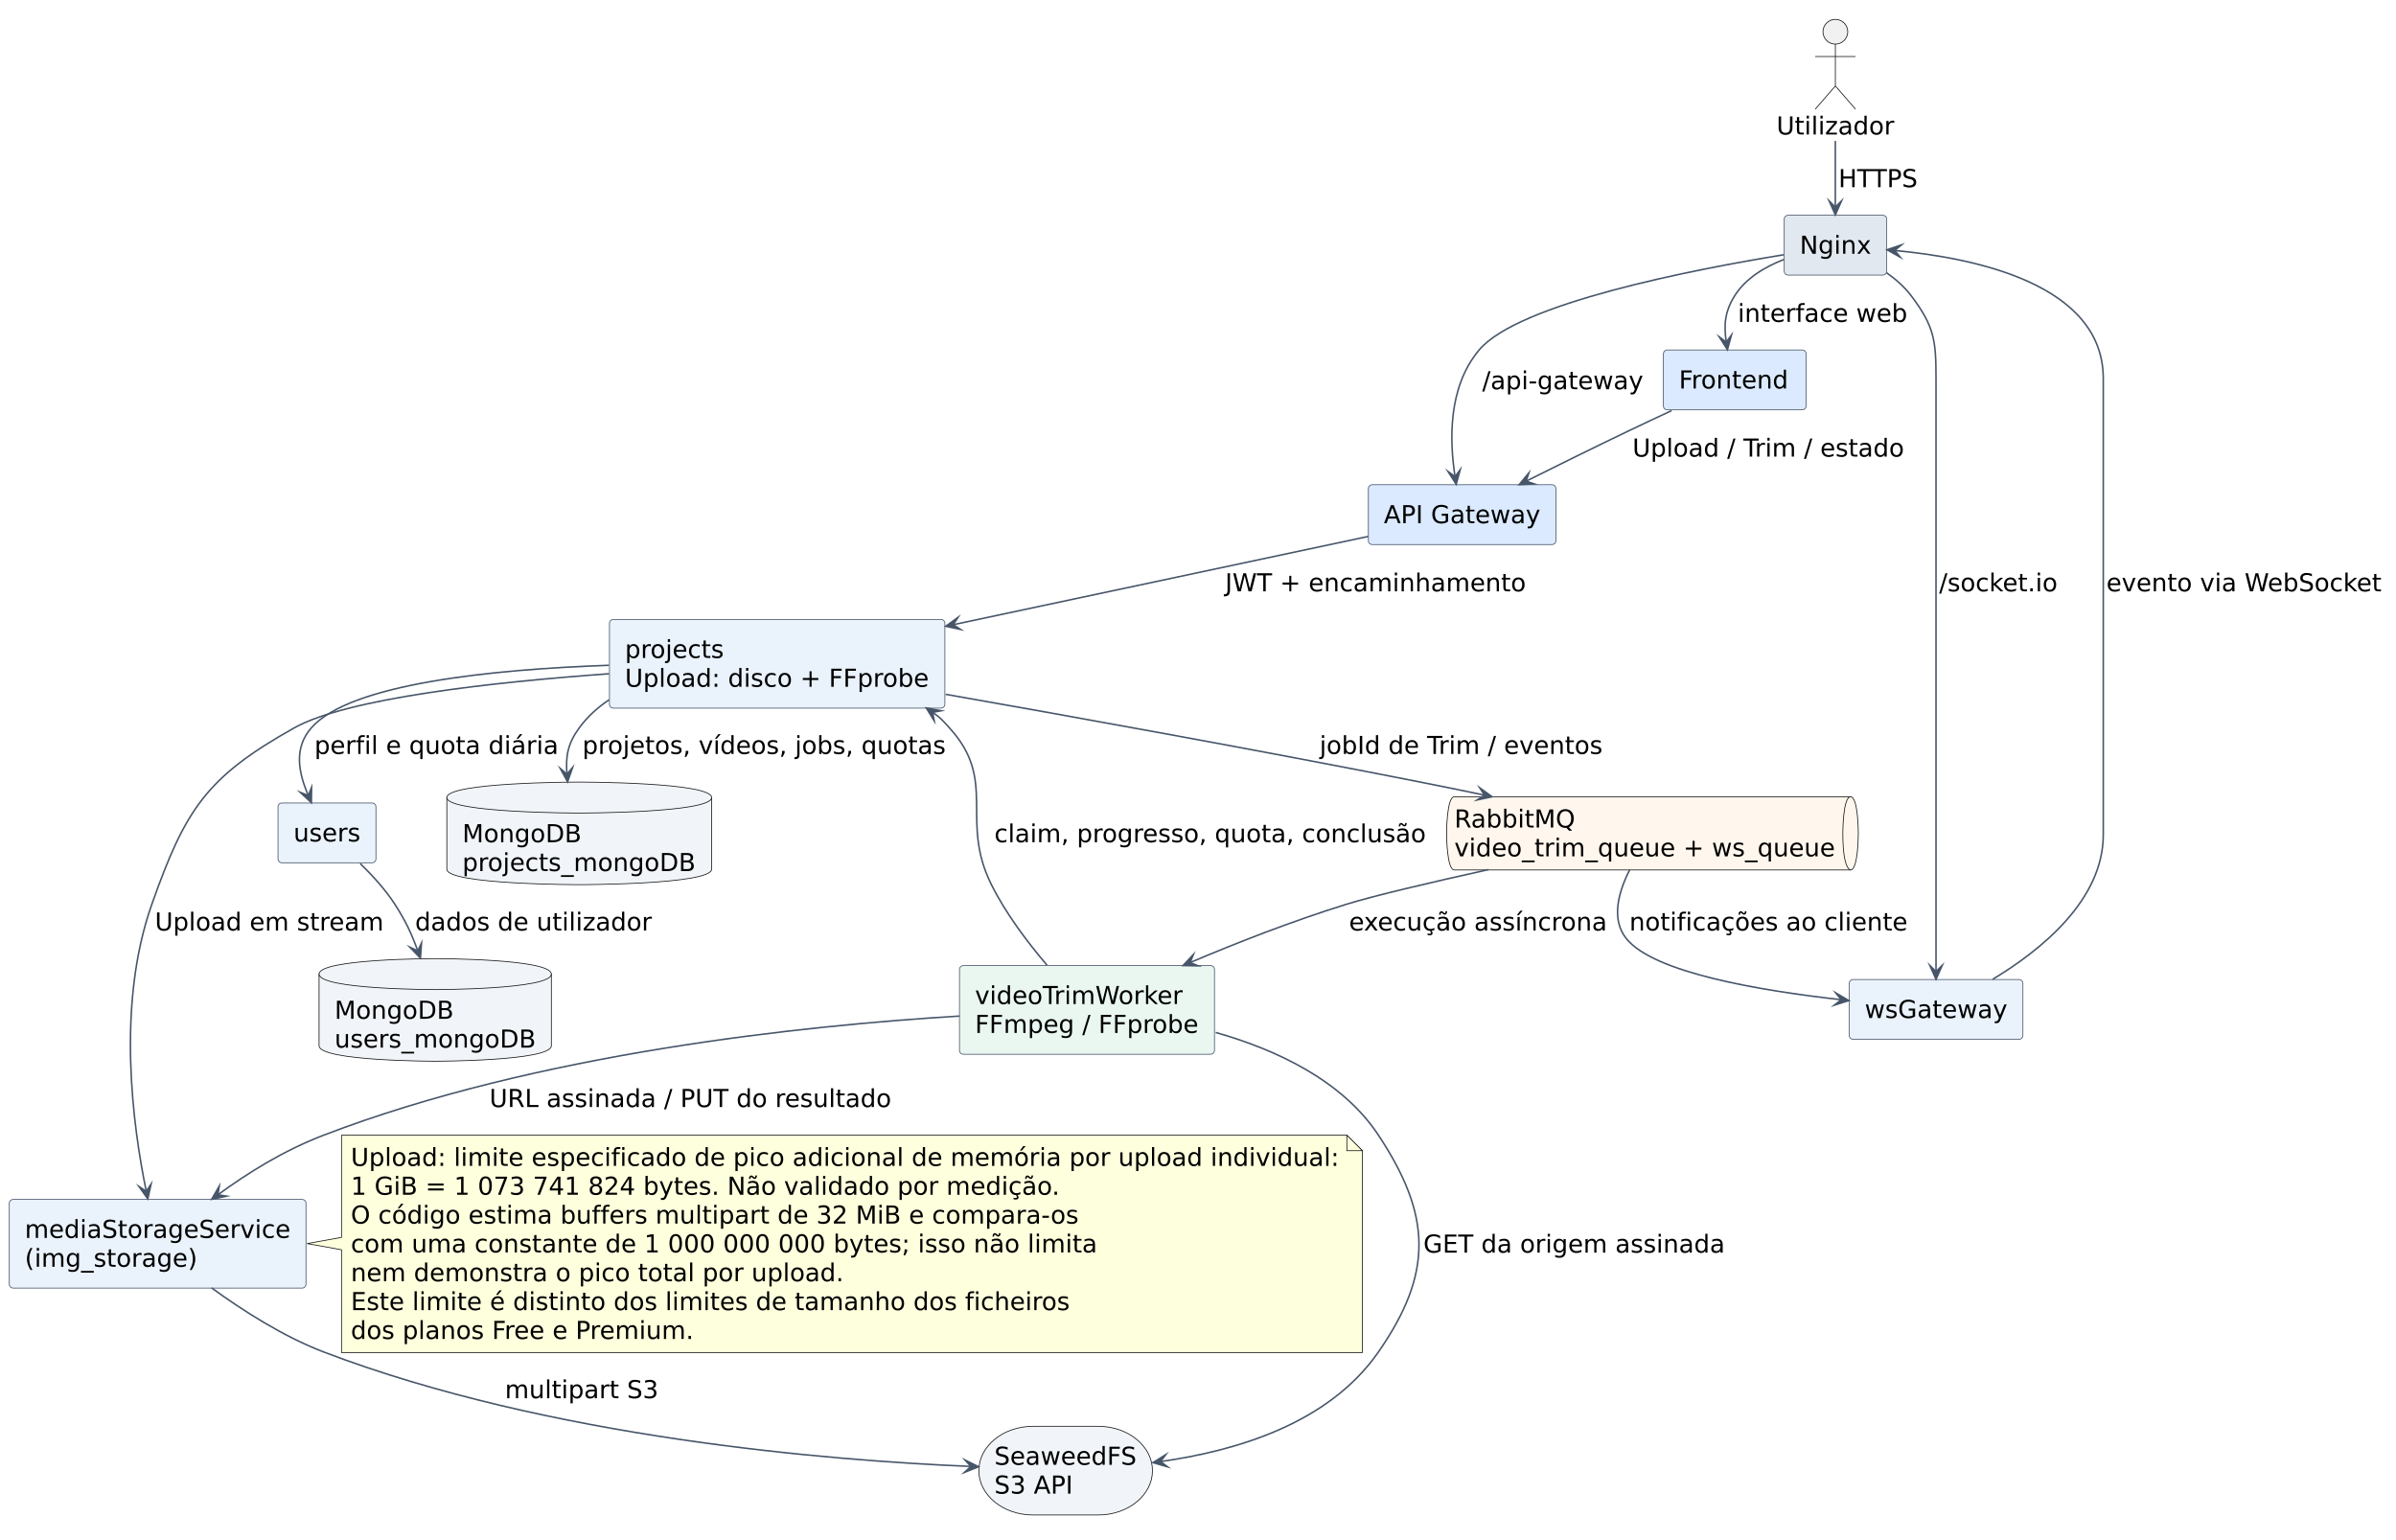
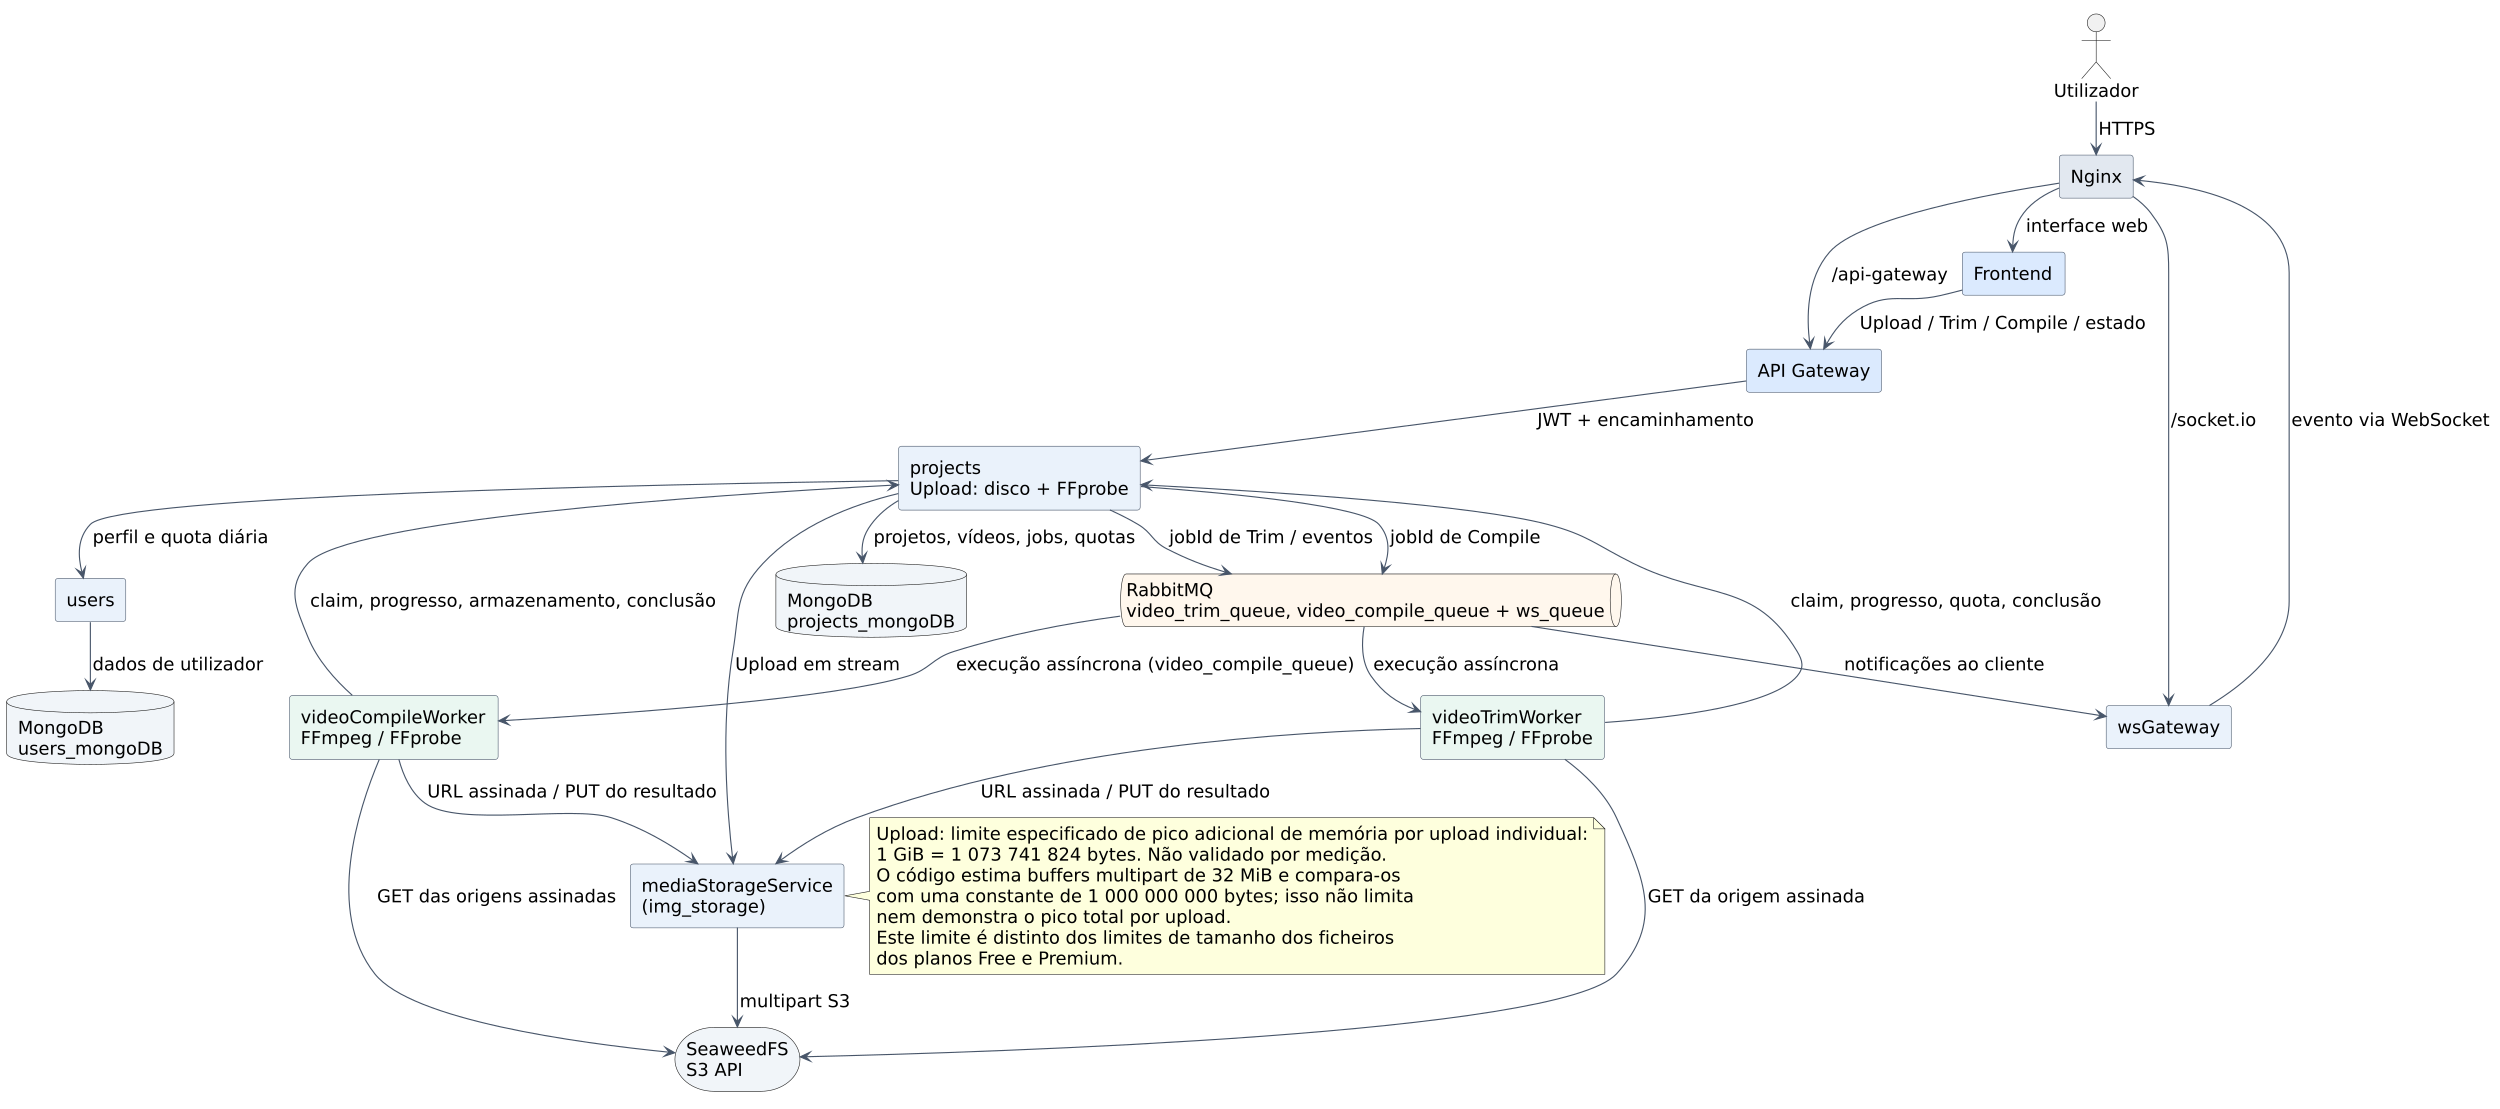
- <svg xmlns="http://www.w3.org/2000/svg" version="1.1" data-diagram-type="DESCRIPTION" style="width:1547px;height:994px;background:#FFFFFF;" width="1547px" height="994px" viewBox="0 0 1547 994" zoomAndPan="magnify" preserveAspectRatio="none" contentStyleType="text/css">
+ <svg xmlns="http://www.w3.org/2000/svg" version="1.1" data-diagram-type="DESCRIPTION" style="width:2241px;height:994px;background:#FFFFFF;" width="2241px" height="994px" viewBox="0 0 2241 994" zoomAndPan="magnify" preserveAspectRatio="none" contentStyleType="text/css">
  <defs />
  <g font-family="sans-serif" lengthAdjust="spacing">
    <g class="entity" data-qualified-name="User" id="ent0001" data-source-line="14">
-       <ellipse cx="1185.023" cy="20.5" rx="8" ry="8" fill="#F1F1F1" style="stroke:#181818;stroke-width:0.5;" />
-       <path d="M1185.023,28.5 L1185.023,55.5 M1172.023,36.5 L1198.023,36.5 M1185.023,55.5 L1172.023,70.5 M1185.023,55.5 L1198.023,70.5" style="stroke:#181818;stroke-width:0.5;" fill="none" />
-       <text x="1147" y="86.852" fill="#000" font-size="16" textLength="76.047" font-family="DejaVu Sans">Utilizador</text>
+       <ellipse cx="1879.023" cy="20.5" rx="8" ry="8" fill="#F1F1F1" style="stroke:#181818;stroke-width:0.5;" />
+       <path d="M1879.023,28.5 L1879.023,55.5 M1866.023,36.5 L1892.023,36.5 M1879.023,55.5 L1866.023,70.5 M1879.023,55.5 L1892.023,70.5" style="stroke:#181818;stroke-width:0.5;" fill="none" />
+       <text x="1841" y="86.852" fill="#000" font-size="16" textLength="76.047" font-family="DejaVu Sans">Utilizador</text>
    </g>
    <g class="entity" data-qualified-name="Nginx" id="ent0002" data-source-line="16">
-       <rect x="1152" y="139" width="66.18" height="38.625" fill="#E2E8F0" style="stroke:#475569;stroke-width:0.5;" rx="2.5" ry="2.5" />
-       <text x="1162" y="163.852" fill="#000" font-size="16" textLength="46.18" font-family="DejaVu Sans">Nginx</text>
+       <rect x="1846" y="139" width="66.18" height="38.625" fill="#E2E8F0" style="stroke:#475569;stroke-width:0.5;" rx="2.5" ry="2.5" />
+       <text x="1856" y="163.852" fill="#000" font-size="16" textLength="46.18" font-family="DejaVu Sans">Nginx</text>
    </g>
    <g class="entity" data-qualified-name="FE" id="ent0003" data-source-line="17">
-       <rect x="1074" y="226" width="92.125" height="38.625" fill="#DBEAFE" style="stroke:#475569;stroke-width:0.5;" rx="2.5" ry="2.5" />
-       <text x="1084" y="250.852" fill="#000" font-size="16" textLength="72.125" font-family="DejaVu Sans">Frontend</text>
+       <rect x="1759" y="226" width="92.125" height="38.625" fill="#DBEAFE" style="stroke:#475569;stroke-width:0.5;" rx="2.5" ry="2.5" />
+       <text x="1769" y="250.852" fill="#000" font-size="16" textLength="72.125" font-family="DejaVu Sans">Frontend</text>
    </g>
    <g class="entity" data-qualified-name="GW" id="ent0004" data-source-line="18">
-       <rect x="883.5" y="313" width="121.078" height="38.625" fill="#DBEAFE" style="stroke:#475569;stroke-width:0.5;" rx="2.5" ry="2.5" />
-       <text x="893.5" y="337.852" fill="#000" font-size="16" textLength="101.078" font-family="DejaVu Sans">API Gateway</text>
+       <rect x="1565.5" y="313" width="121.078" height="38.625" fill="#DBEAFE" style="stroke:#475569;stroke-width:0.5;" rx="2.5" ry="2.5" />
+       <text x="1575.5" y="337.852" fill="#000" font-size="16" textLength="101.078" font-family="DejaVu Sans">API Gateway</text>
    </g>
    <g class="entity" data-qualified-name="Projects" id="ent0005" data-source-line="20">
-       <rect x="393.5" y="400" width="216.57" height="57.25" fill="#EAF2FB" style="stroke:#475569;stroke-width:0.5;" rx="2.5" ry="2.5" />
-       <text x="403.5" y="424.852" fill="#000" font-size="16" textLength="64.219" font-family="DejaVu Sans">projects</text>
-       <text x="403.5" y="443.477" fill="#000" font-size="16" textLength="196.57" font-family="DejaVu Sans">Upload: disco + FFprobe</text>
+       <rect x="805.5" y="400" width="216.57" height="57.25" fill="#EAF2FB" style="stroke:#475569;stroke-width:0.5;" rx="2.5" ry="2.5" />
+       <text x="815.5" y="424.852" fill="#000" font-size="16" textLength="64.219" font-family="DejaVu Sans">projects</text>
+       <text x="815.5" y="443.477" fill="#000" font-size="16" textLength="196.57" font-family="DejaVu Sans">Upload: disco + FFprobe</text>
    </g>
    <g class="entity" data-qualified-name="Users" id="ent0006" data-source-line="21">
-       <rect x="179.5" y="518.5" width="63.234" height="38.625" fill="#EAF2FB" style="stroke:#475569;stroke-width:0.5;" rx="2.5" ry="2.5" />
-       <text x="189.5" y="543.352" fill="#000" font-size="16" textLength="43.234" font-family="DejaVu Sans">users</text>
+       <rect x="49.5" y="518.5" width="63.234" height="38.625" fill="#EAF2FB" style="stroke:#475569;stroke-width:0.5;" rx="2.5" ry="2.5" />
+       <text x="59.5" y="543.352" fill="#000" font-size="16" textLength="43.234" font-family="DejaVu Sans">users</text>
    </g>
    <g class="entity" data-qualified-name="Media" id="ent0007" data-source-line="22">
-       <rect x="6" y="774.5" width="191.57" height="57.25" fill="#EAF2FB" style="stroke:#475569;stroke-width:0.5;" rx="2.5" ry="2.5" />
-       <text x="16" y="799.352" fill="#000" font-size="16" textLength="171.57" font-family="DejaVu Sans">mediaStorageService</text>
-       <text x="16" y="817.977" fill="#000" font-size="16" textLength="111.453" font-family="DejaVu Sans">(img_storage)</text>
+       <rect x="565" y="774.5" width="191.57" height="57.25" fill="#EAF2FB" style="stroke:#475569;stroke-width:0.5;" rx="2.5" ry="2.5" />
+       <text x="575" y="799.352" fill="#000" font-size="16" textLength="171.57" font-family="DejaVu Sans">mediaStorageService</text>
+       <text x="575" y="817.977" fill="#000" font-size="16" textLength="111.453" font-family="DejaVu Sans">(img_storage)</text>
    </g>
    <g class="entity" data-qualified-name="Worker" id="ent0008" data-source-line="23">
-       <rect x="619.5" y="623.5" width="164.641" height="57.25" fill="#EAF7F1" style="stroke:#475569;stroke-width:0.5;" rx="2.5" ry="2.5" />
-       <text x="629.5" y="648.352" fill="#000" font-size="16" textLength="137.961" font-family="DejaVu Sans">videoTrimWorker</text>
-       <text x="629.5" y="666.977" fill="#000" font-size="16" textLength="144.641" font-family="DejaVu Sans">FFmpeg / FFprobe</text>
+       <rect x="1273.5" y="623.5" width="164.641" height="57.25" fill="#EAF7F1" style="stroke:#475569;stroke-width:0.5;" rx="2.5" ry="2.5" />
+       <text x="1283.5" y="648.352" fill="#000" font-size="16" textLength="137.961" font-family="DejaVu Sans">videoTrimWorker</text>
+       <text x="1283.5" y="666.977" fill="#000" font-size="16" textLength="144.641" font-family="DejaVu Sans">FFmpeg / FFprobe</text>
    </g>
-     <g class="entity" data-qualified-name="WS" id="ent0009" data-source-line="24">
-       <rect x="1194" y="632.5" width="112.102" height="38.625" fill="#EAF2FB" style="stroke:#475569;stroke-width:0.5;" rx="2.5" ry="2.5" />
-       <text x="1204" y="657.352" fill="#000" font-size="16" textLength="92.102" font-family="DejaVu Sans">wsGateway</text>
+     <g class="entity" data-qualified-name="CompileWorker" id="ent0009" data-source-line="24">
+       <rect x="259.5" y="623.5" width="187.016" height="57.25" fill="#EAF7F1" style="stroke:#475569;stroke-width:0.5;" rx="2.5" ry="2.5" />
+       <text x="269.5" y="648.352" fill="#000" font-size="16" textLength="167.016" font-family="DejaVu Sans">videoCompileWorker</text>
+       <text x="269.5" y="666.977" fill="#000" font-size="16" textLength="144.641" font-family="DejaVu Sans">FFmpeg / FFprobe</text>
    </g>
-     <g class="entity" data-qualified-name="Rabbit" id="ent0010" data-source-line="26">
-       <path d="M939,514.5 L1194.836,514.5 C1199.836,514.5 1199.836,538.125 1199.836,538.125 C1199.836,538.125 1199.836,561.75 1194.836,561.75 L939,561.75 C934,561.75 934,538.125 934,538.125 C934,538.125 934,514.5 939,514.5" style="stroke:#181818;stroke-width:0.5;" fill="#FFF7ED" />
-       <path d="M1194.836,514.5 C1189.836,514.5 1189.836,538.125 1189.836,538.125 C1189.836,561.75 1194.836,561.75 1194.836,561.75" style="stroke:#181818;stroke-width:0.5;" fill="none" />
-       <text x="939" y="534.352" fill="#000" font-size="16" textLength="78.352" font-family="DejaVu Sans">RabbitMQ</text>
-       <text x="939" y="552.977" fill="#000" font-size="16" textLength="245.836" font-family="DejaVu Sans">video_trim_queue + ws_queue</text>
+     <g class="entity" data-qualified-name="WS" id="ent0010" data-source-line="25">
+       <rect x="1888" y="632.5" width="112.102" height="38.625" fill="#EAF2FB" style="stroke:#475569;stroke-width:0.5;" rx="2.5" ry="2.5" />
+       <text x="1898" y="657.352" fill="#000" font-size="16" textLength="92.102" font-family="DejaVu Sans">wsGateway</text>
    </g>
-     <g class="entity" data-qualified-name="ProjectDB" id="ent0011" data-source-line="27">
-       <path d="M288.5,515 C288.5,505 373.988,505 373.988,505 C373.988,505 459.477,505 459.477,515 L459.477,561.25 C459.477,571.25 373.988,571.25 373.988,571.25 C373.988,571.25 288.5,571.25 288.5,561.25 L288.5,515" style="stroke:#181818;stroke-width:0.5;" fill="#F1F5F9" />
-       <path d="M288.5,515 C288.5,525 373.988,525 373.988,525 C373.988,525 459.477,525 459.477,515" style="stroke:#181818;stroke-width:0.5;" fill="none" />
-       <text x="298.5" y="543.852" fill="#000" font-size="16" textLength="76.977" font-family="DejaVu Sans">MongoDB</text>
-       <text x="298.5" y="562.477" fill="#000" font-size="16" textLength="150.977" font-family="DejaVu Sans">projects_mongoDB</text>
+     <g class="entity" data-qualified-name="Rabbit" id="ent0011" data-source-line="27">
+       <path d="M1009.5,514.5 L1448.398,514.5 C1453.398,514.5 1453.398,538.125 1453.398,538.125 C1453.398,538.125 1453.398,561.75 1448.398,561.75 L1009.5,561.75 C1004.5,561.75 1004.5,538.125 1004.5,538.125 C1004.5,538.125 1004.5,514.5 1009.5,514.5" style="stroke:#181818;stroke-width:0.5;" fill="#FFF7ED" />
+       <path d="M1448.398,514.5 C1443.398,514.5 1443.398,538.125 1443.398,538.125 C1443.398,561.75 1448.398,561.75 1448.398,561.75" style="stroke:#181818;stroke-width:0.5;" fill="none" />
+       <text x="1009.5" y="534.352" fill="#000" font-size="16" textLength="78.352" font-family="DejaVu Sans">RabbitMQ</text>
+       <text x="1009.5" y="552.977" fill="#000" font-size="16" textLength="428.898" font-family="DejaVu Sans">video_trim_queue, video_compile_queue + ws_queue</text>
    </g>
-     <g class="entity" data-qualified-name="UserDB" id="ent0012" data-source-line="28">
-       <path d="M206,629 C206,619 280.996,619 280.996,619 C280.996,619 355.992,619 355.992,629 L355.992,675.25 C355.992,685.25 280.996,685.25 280.996,685.25 C280.996,685.25 206,685.25 206,675.25 L206,629" style="stroke:#181818;stroke-width:0.5;" fill="#F1F5F9" />
-       <path d="M206,629 C206,639 280.996,639 280.996,639 C280.996,639 355.992,639 355.992,629" style="stroke:#181818;stroke-width:0.5;" fill="none" />
-       <text x="216" y="657.852" fill="#000" font-size="16" textLength="76.977" font-family="DejaVu Sans">MongoDB</text>
-       <text x="216" y="676.477" fill="#000" font-size="16" textLength="129.992" font-family="DejaVu Sans">users_mongoDB</text>
+     <g class="entity" data-qualified-name="ProjectDB" id="ent0012" data-source-line="28">
+       <path d="M695.5,515 C695.5,505 780.988,505 780.988,505 C780.988,505 866.477,505 866.477,515 L866.477,561.25 C866.477,571.25 780.988,571.25 780.988,571.25 C780.988,571.25 695.5,571.25 695.5,561.25 L695.5,515" style="stroke:#181818;stroke-width:0.5;" fill="#F1F5F9" />
+       <path d="M695.5,515 C695.5,525 780.988,525 780.988,525 C780.988,525 866.477,525 866.477,515" style="stroke:#181818;stroke-width:0.5;" fill="none" />
+       <text x="705.5" y="543.852" fill="#000" font-size="16" textLength="76.977" font-family="DejaVu Sans">MongoDB</text>
+       <text x="705.5" y="562.477" fill="#000" font-size="16" textLength="150.977" font-family="DejaVu Sans">projects_mongoDB</text>
    </g>
-     <g class="entity" data-qualified-name="Seaweed" id="ent0013" data-source-line="29">
-       <rect x="632" y="921" width="112.094" height="57.25" fill="#F1F5F9" style="stroke:#181818;stroke-width:0.5;" rx="35" ry="35" />
-       <text x="642" y="945.852" fill="#000" font-size="16" textLength="92.094" font-family="DejaVu Sans">SeaweedFS</text>
-       <text x="642" y="964.477" fill="#000" font-size="16" textLength="50.734" font-family="DejaVu Sans">S3 API</text>
+     <g class="entity" data-qualified-name="UserDB" id="ent0013" data-source-line="29">
+       <path d="M6,629 C6,619 80.996,619 80.996,619 C80.996,619 155.992,619 155.992,629 L155.992,675.25 C155.992,685.25 80.996,685.25 80.996,685.25 C80.996,685.25 6,685.25 6,675.25 L6,629" style="stroke:#181818;stroke-width:0.5;" fill="#F1F5F9" />
+       <path d="M6,629 C6,639 80.996,639 80.996,639 C80.996,639 155.992,639 155.992,629" style="stroke:#181818;stroke-width:0.5;" fill="none" />
+       <text x="16" y="657.852" fill="#000" font-size="16" textLength="76.977" font-family="DejaVu Sans">MongoDB</text>
+       <text x="16" y="676.477" fill="#000" font-size="16" textLength="129.992" font-family="DejaVu Sans">users_mongoDB</text>
    </g>
-     <g class="entity" data-qualified-name="GMN32" id="ent0033" data-source-line="51">
-       <path d="M220.5,733 L220.5,799 L198.25,803 L220.5,807 L220.5,873.375 A0,0 0 0 0 220.5,873.375 L879.602,873.375 A0,0 0 0 0 879.602,873.375 L879.602,743 L869.602,733 L220.5,733 A0,0 0 0 0 220.5,733" style="stroke:#181818;stroke-width:0.5;" fill="#FEFFDD" />
-       <path d="M869.602,733 L869.602,743 L879.602,743 L869.602,733" style="stroke:#181818;stroke-width:0.5;" fill="#FEFFDD" />
-       <text x="226.5" y="752.852" fill="#000" font-size="16" textLength="638.102" font-family="DejaVu Sans">Upload: limite especificado de pico adicional de memória por upload individual:</text>
-       <text x="226.5" y="771.477" fill="#000" font-size="16" textLength="457.977" font-family="DejaVu Sans">1 GiB = 1 073 741 824 bytes. Não validado por medição.</text>
-       <text x="226.5" y="790.102" fill="#000" font-size="16" textLength="469.656" font-family="DejaVu Sans">O código estima buffers multipart de 32 MiB e compara-os</text>
-       <text x="226.5" y="808.727" fill="#000" font-size="16" textLength="481.953" font-family="DejaVu Sans">com uma constante de 1 000 000 000 bytes; isso não limita</text>
-       <text x="226.5" y="827.352" fill="#000" font-size="16" textLength="318.258" font-family="DejaVu Sans">nem demonstra o pico total por upload.</text>
-       <text x="226.5" y="845.977" fill="#000" font-size="16" textLength="464.563" font-family="DejaVu Sans">Este limite é distinto dos limites de tamanho dos ficheiros</text>
-       <text x="226.5" y="864.602" fill="#000" font-size="16" textLength="223.523" font-family="DejaVu Sans">dos planos Free e Premium.</text>
+     <g class="entity" data-qualified-name="Seaweed" id="ent0014" data-source-line="30">
+       <rect x="605" y="921" width="112.094" height="57.25" fill="#F1F5F9" style="stroke:#181818;stroke-width:0.5;" rx="35" ry="35" />
+       <text x="615" y="945.852" fill="#000" font-size="16" textLength="92.094" font-family="DejaVu Sans">SeaweedFS</text>
+       <text x="615" y="964.477" fill="#000" font-size="16" textLength="50.734" font-family="DejaVu Sans">S3 API</text>
    </g>
-     <g class="link" data-entity-1="ent0001" data-entity-2="ent0002" id="lnk14" data-link-type="dependency">
-       <polygon points="1185,138.722,1189,129.722,1185,133.722,1181,129.722,1185,138.722" fill="#475569" style="stroke:#475569;stroke-width:1;stroke-linejoin:miter;stroke-miterlimit:10;" />
-       <path d="M1185,91.002 C1185,107.273 1185,120.479 1185,133.722" style="stroke:#475569;stroke-width:1;" fill="none" />
-       <text x="1187" y="120.852" fill="#000" font-size="16" textLength="51.383" font-family="DejaVu Sans">HTTPS</text>
+     <g class="entity" data-qualified-name="GMN38" id="ent0039" data-source-line="59">
+       <path d="M779.5,733 L779.5,799 L757.25,803 L779.5,807 L779.5,873.375 A0,0 0 0 0 779.5,873.375 L1438.602,873.375 A0,0 0 0 0 1438.602,873.375 L1438.602,743 L1428.602,733 L779.5,733 A0,0 0 0 0 779.5,733" style="stroke:#181818;stroke-width:0.5;" fill="#FEFFDD" />
+       <path d="M1428.602,733 L1428.602,743 L1438.602,743 L1428.602,733" style="stroke:#181818;stroke-width:0.5;" fill="#FEFFDD" />
+       <text x="785.5" y="752.852" fill="#000" font-size="16" textLength="638.102" font-family="DejaVu Sans">Upload: limite especificado de pico adicional de memória por upload individual:</text>
+       <text x="785.5" y="771.477" fill="#000" font-size="16" textLength="457.977" font-family="DejaVu Sans">1 GiB = 1 073 741 824 bytes. Não validado por medição.</text>
+       <text x="785.5" y="790.102" fill="#000" font-size="16" textLength="469.656" font-family="DejaVu Sans">O código estima buffers multipart de 32 MiB e compara-os</text>
+       <text x="785.5" y="808.727" fill="#000" font-size="16" textLength="481.953" font-family="DejaVu Sans">com uma constante de 1 000 000 000 bytes; isso não limita</text>
+       <text x="785.5" y="827.352" fill="#000" font-size="16" textLength="318.258" font-family="DejaVu Sans">nem demonstra o pico total por upload.</text>
+       <text x="785.5" y="845.977" fill="#000" font-size="16" textLength="464.563" font-family="DejaVu Sans">Este limite é distinto dos limites de tamanho dos ficheiros</text>
+       <text x="785.5" y="864.602" fill="#000" font-size="16" textLength="223.523" font-family="DejaVu Sans">dos planos Free e Premium.</text>
    </g>
-     <g class="link" data-entity-1="ent0002" data-entity-2="ent0003" id="lnk15" data-link-type="dependency">
-       <polygon points="1115.34,225.813,1117.953,216.317,1114.594,220.869,1110.042,217.511,1115.34,225.813" fill="#475569" style="stroke:#475569;stroke-width:1;stroke-linejoin:miter;stroke-miterlimit:10;" />
-       <path d="M1151.814,167.536 C1139.649,172.262 1127.125,179.63 1120,191 C1113.589,201.232 1112.943,209.924 1114.594,220.869" style="stroke:#475569;stroke-width:1;" fill="none" />
-       <text x="1122" y="207.852" fill="#000" font-size="16" textLength="109.531" font-family="DejaVu Sans">interface web</text>
+     <g class="link" data-entity-1="ent0001" data-entity-2="ent0002" id="lnk15" data-link-type="dependency">
+       <polygon points="1879,138.722,1883,129.722,1879,133.722,1875,129.722,1879,138.722" fill="#475569" style="stroke:#475569;stroke-width:1;stroke-linejoin:miter;stroke-miterlimit:10;" />
+       <path d="M1879,91.002 C1879,107.273 1879,120.479 1879,133.722" style="stroke:#475569;stroke-width:1;" fill="none" />
+       <text x="1881" y="120.852" fill="#000" font-size="16" textLength="51.383" font-family="DejaVu Sans">HTTPS</text>
    </g>
-     <g class="link" data-entity-1="ent0002" data-entity-2="ent0004" id="lnk16" data-link-type="dependency">
-       <polygon points="940.211,312.725,942.816,303.227,939.461,307.782,934.906,304.427,940.211,312.725" fill="#475569" style="stroke:#475569;stroke-width:1;stroke-linejoin:miter;stroke-miterlimit:10;" />
-       <path d="M1151.619,164.515 C1094.156,173.867 980.27,195.792 955,226 C934.677,250.295 935.947,284.624 939.461,307.782" style="stroke:#475569;stroke-width:1;" fill="none" />
-       <text x="957" y="251.352" fill="#000" font-size="16" textLength="104.008" font-family="DejaVu Sans">/api-gateway</text>
+     <g class="link" data-entity-1="ent0002" data-entity-2="ent0003" id="lnk16" data-link-type="dependency">
+       <polygon points="1804.05,225.753,1808.346,216.89,1804.215,220.755,1800.35,216.625,1804.05,225.753" fill="#475569" style="stroke:#475569;stroke-width:1;stroke-linejoin:miter;stroke-miterlimit:10;" />
+       <path d="M1845.738,168.59 C1834.015,173.408 1821.821,180.564 1814,191 C1806.601,200.874 1804.583,209.654 1804.215,220.755" style="stroke:#475569;stroke-width:1;" fill="none" />
+       <text x="1816" y="207.852" fill="#000" font-size="16" textLength="109.531" font-family="DejaVu Sans">interface web</text>
    </g>
-     <g class="link" data-entity-1="ent0002" data-entity-2="ent0009" id="lnk17" data-link-type="dependency">
-       <polygon points="1250,632.372,1254,623.372,1250,627.372,1246,623.372,1250,632.372" fill="#475569" style="stroke:#475569;stroke-width:1;stroke-linejoin:miter;stroke-miterlimit:10;" />
-       <path d="M1218.02,176.086 C1223.992,180.284 1229.683,185.262 1234,191 C1248.921,210.832 1250,219.682 1250,244.5 C1250,244.5 1250,244.5 1250,539 C1250,571.861 1250,605.146 1250,627.372" style="stroke:#475569;stroke-width:1;" fill="none" />
-       <text x="1252" y="381.852" fill="#000" font-size="16" textLength="77.016" font-family="DejaVu Sans">/socket.io</text>
+     <g class="link" data-entity-1="ent0002" data-entity-2="ent0004" id="lnk17" data-link-type="dependency">
+       <polygon points="1622.798,312.624,1625.693,303.211,1622.2,307.66,1617.75,304.167,1622.798,312.624" fill="#475569" style="stroke:#475569;stroke-width:1;stroke-linejoin:miter;stroke-miterlimit:10;" />
+       <path d="M1845.82,164.181 C1786.745,173.22 1666.987,194.96 1640,226 C1619.149,249.983 1619.399,284.399 1622.2,307.66" style="stroke:#475569;stroke-width:1;" fill="none" />
+       <text x="1642" y="251.352" fill="#000" font-size="16" textLength="104.008" font-family="DejaVu Sans">/api-gateway</text>
    </g>
-     <g class="link" data-entity-1="ent0003" data-entity-2="ent0004" id="lnk18" data-link-type="dependency">
-       <polygon points="980.872,312.937,990.711,312.491,985.344,310.702,987.134,305.335,980.872,312.937" fill="#475569" style="stroke:#475569;stroke-width:1;stroke-linejoin:miter;stroke-miterlimit:10;" />
-       <path d="M1079.287,265.149 C1070.28,269.333 1060.8,273.783 1052,278 C1028.224,289.393 1006.162,300.296 985.344,310.702" style="stroke:#475569;stroke-width:1;" fill="none" />
-       <text x="1054" y="294.852" fill="#000" font-size="16" textLength="177.773" font-family="DejaVu Sans">Upload / Trim / estado</text>
+     <g class="link" data-entity-1="ent0002" data-entity-2="ent0010" id="lnk18" data-link-type="dependency">
+       <polygon points="1944,632.372,1948,623.372,1944,627.372,1940,623.372,1944,632.372" fill="#475569" style="stroke:#475569;stroke-width:1;stroke-linejoin:miter;stroke-miterlimit:10;" />
+       <path d="M1912.02,176.086 C1917.992,180.284 1923.683,185.262 1928,191 C1942.921,210.832 1944,219.682 1944,244.5 C1944,244.5 1944,244.5 1944,539 C1944,571.861 1944,605.146 1944,627.372" style="stroke:#475569;stroke-width:1;" fill="none" />
+       <text x="1946" y="381.852" fill="#000" font-size="16" textLength="77.016" font-family="DejaVu Sans">/socket.io</text>
    </g>
-     <g class="link" data-entity-1="ent0004" data-entity-2="ent0005" id="lnk19" data-link-type="dependency">
-       <polygon points="610.593,404.406,620.228,406.446,615.484,403.365,618.564,398.621,610.593,404.406" fill="#475569" style="stroke:#475569;stroke-width:1;stroke-linejoin:miter;stroke-miterlimit:10;" />
-       <path d="M883.469,346.373 C813.367,361.282 701.419,385.09 615.484,403.365" style="stroke:#475569;stroke-width:1;" fill="none" />
-       <text x="791" y="381.852" fill="#000" font-size="16" textLength="194.227" font-family="DejaVu Sans">JWT + encaminhamento</text>
+     <g class="link" data-entity-1="ent0003" data-entity-2="ent0004" id="lnk19" data-link-type="dependency">
+       <polygon points="1634.784,312.966,1642.656,307.047,1637.216,308.597,1635.666,303.157,1634.784,312.966" fill="#475569" style="stroke:#475569;stroke-width:1;stroke-linejoin:miter;stroke-miterlimit:10;" />
+       <path d="M1758.991,260.026 C1752.311,261.806 1745.498,263.522 1739,265 C1706.439,272.404 1693.338,260.336 1665,278 C1651.637,286.33 1643.838,296.697 1637.216,308.597" style="stroke:#475569;stroke-width:1;" fill="none" />
+       <text x="1667" y="294.852" fill="#000" font-size="16" textLength="258.773" font-family="DejaVu Sans">Upload / Trim / Compile / estado</text>
    </g>
-     <g class="link" data-entity-1="ent0005" data-entity-2="ent0006" id="lnk20" data-link-type="dependency">
-       <polygon points="201.045,518.284,201.169,508.436,199.072,513.689,193.818,511.592,201.045,518.284" fill="#475569" style="stroke:#475569;stroke-width:1;stroke-linejoin:miter;stroke-miterlimit:10;" />
-       <path d="M393.132,429.59 C317.466,432.244 225.904,441.521 201,470 C189.542,483.103 192.702,498.854 199.072,513.689" style="stroke:#475569;stroke-width:1;" fill="none" />
-       <text x="203" y="486.852" fill="#000" font-size="16" textLength="157.602" font-family="DejaVu Sans">perfil e quota diária</text>
+     <g class="link" data-entity-1="ent0004" data-entity-2="ent0005" id="lnk20" data-link-type="dependency">
+       <polygon points="1022.646,413.156,1032.092,415.944,1027.603,412.502,1031.045,408.013,1022.646,413.156" fill="#475569" style="stroke:#475569;stroke-width:1;stroke-linejoin:miter;stroke-miterlimit:10;" />
+       <path d="M1565.295,341.514 C1444.903,357.409 1179.406,392.46 1027.603,412.502" style="stroke:#475569;stroke-width:1;" fill="none" />
+       <text x="1378" y="381.852" fill="#000" font-size="16" textLength="194.227" font-family="DejaVu Sans">JWT + encaminhamento</text>
    </g>
-     <g class="link" data-entity-1="ent0006" data-entity-2="ent0012" id="lnk21" data-link-type="dependency">
-       <polygon points="271.452,618.709,272.152,608.886,269.751,614.008,264.629,611.607,271.452,618.709" fill="#475569" style="stroke:#475569;stroke-width:1;stroke-linejoin:miter;stroke-miterlimit:10;" />
-       <path d="M232.608,557.65 C240.432,565.228 248.847,574.446 255,584 C261.823,594.595 265.609,602.557 269.751,614.008" style="stroke:#475569;stroke-width:1;" fill="none" />
-       <text x="268" y="600.852" fill="#000" font-size="16" textLength="152.891" font-family="DejaVu Sans">dados de utilizador</text>
+     <g class="link" data-entity-1="ent0005" data-entity-2="ent0006" id="lnk21" data-link-type="dependency">
+       <polygon points="74.735,518.247,76.455,508.55,73.534,513.394,68.69,510.472,74.735,518.247" fill="#475569" style="stroke:#475569;stroke-width:1;stroke-linejoin:miter;stroke-miterlimit:10;" />
+       <path d="M805.158,430.854 C585.011,434.13 105.576,444.2 81,470 C69.046,482.549 69.806,498.334 73.534,513.394" style="stroke:#475569;stroke-width:1;" fill="none" />
+       <text x="83" y="486.852" fill="#000" font-size="16" textLength="157.602" font-family="DejaVu Sans">perfil e quota diária</text>
    </g>
-     <g class="link" data-entity-1="ent0005" data-entity-2="ent0011" id="lnk22" data-link-type="dependency">
-       <polygon points="366.467,504.852,369.718,495.555,366.058,499.869,361.745,496.209,366.467,504.852" fill="#475569" style="stroke:#475569;stroke-width:1;stroke-linejoin:miter;stroke-miterlimit:10;" />
-       <path d="M393.297,451.851 C385.905,456.783 379.303,462.761 374,470 C366.783,479.853 365.077,487.912 366.058,499.869" style="stroke:#475569;stroke-width:1;" fill="none" />
-       <text x="376" y="486.852" fill="#000" font-size="16" textLength="234.992" font-family="DejaVu Sans">projetos, vídeos, jobs, quotas</text>
+     <g class="link" data-entity-1="ent0006" data-entity-2="ent0013" id="lnk22" data-link-type="dependency">
+       <polygon points="81,618.576,85,609.576,81,613.576,77,609.576,81,618.576" fill="#475569" style="stroke:#475569;stroke-width:1;stroke-linejoin:miter;stroke-miterlimit:10;" />
+       <path d="M81,557.746 C81,574.311 81,593.834 81,613.576" style="stroke:#475569;stroke-width:1;" fill="none" />
+       <text x="83" y="600.852" fill="#000" font-size="16" textLength="152.891" font-family="DejaVu Sans">dados de utilizador</text>
    </g>
-     <g class="link" data-entity-1="ent0005" data-entity-2="ent0007" id="lnk23" data-link-type="dependency">
-       <polygon points="95.439,774.168,97.554,764.549,94.437,769.27,89.716,766.153,95.439,774.168" fill="#475569" style="stroke:#475569;stroke-width:1;stroke-linejoin:miter;stroke-miterlimit:10;" />
-       <path d="M393.214,435.054 C317.435,440.519 224.076,450.92 190,470 C133.192,501.809 119.682,522.609 98,584 C75.057,648.961 85.756,726.841 94.437,769.27" style="stroke:#475569;stroke-width:1;" fill="none" />
-       <text x="100" y="600.852" fill="#000" font-size="16" textLength="148.086" font-family="DejaVu Sans">Upload em stream</text>
+     <g class="link" data-entity-1="ent0005" data-entity-2="ent0012" id="lnk23" data-link-type="dependency">
+       <polygon points="773.412,504.811,776.657,495.512,773,499.828,768.684,496.171,773.412,504.811" fill="#475569" style="stroke:#475569;stroke-width:1;stroke-linejoin:miter;stroke-miterlimit:10;" />
+       <path d="M805.371,448.717 C795.953,454.208 787.537,461.175 781,470 C773.73,479.814 772.012,487.866 773,499.828" style="stroke:#475569;stroke-width:1;" fill="none" />
+       <text x="783" y="486.852" fill="#000" font-size="16" textLength="234.992" font-family="DejaVu Sans">projetos, vídeos, jobs, quotas</text>
    </g>
-     <g class="link" data-entity-1="ent0007" data-entity-2="ent0013" id="lnk24" data-link-type="dependency">
-       <polygon points="631.852,947.128,623.029,942.752,626.857,946.917,622.692,950.745,631.852,947.128" fill="#475569" style="stroke:#475569;stroke-width:1;stroke-linejoin:miter;stroke-miterlimit:10;" />
-       <path d="M136.624,831.627 C156.652,846.2 182.979,863.071 209,873 C354.707,928.602 535.367,943.057 626.857,946.917" style="stroke:#475569;stroke-width:1;" fill="none" />
-       <text x="326" y="902.852" fill="#000" font-size="16" textLength="99.125" font-family="DejaVu Sans">multipart S3</text>
+     <g class="link" data-entity-1="ent0005" data-entity-2="ent0007" id="lnk24" data-link-type="dependency">
+       <polygon points="657.279,774.234,660.209,764.831,656.7,769.267,652.263,765.758,657.279,774.234" fill="#475569" style="stroke:#475569;stroke-width:1;stroke-linejoin:miter;stroke-miterlimit:10;" />
+       <path d="M805.218,442.443 C762.165,452.819 715.528,471.478 684,505 C658.579,532.029 663.082,547.397 657,584 C645.769,651.588 651.839,727.613 656.7,769.267" style="stroke:#475569;stroke-width:1;" fill="none" />
+       <text x="659" y="600.852" fill="#000" font-size="16" textLength="148.086" font-family="DejaVu Sans">Upload em stream</text>
    </g>
-     <g class="link" data-entity-1="ent0005" data-entity-2="ent0010" id="lnk25" data-link-type="dependency">
-       <polygon points="963.395,514.471,955.407,508.711,958.501,513.446,953.766,516.541,963.395,514.471" fill="#475569" style="stroke:#475569;stroke-width:1;stroke-linejoin:miter;stroke-miterlimit:10;" />
-       <path d="M610.52,448.318 C694.348,463.078 813.188,484.488 917,505 C932.021,507.968 942.967,510.192 958.501,513.446" style="stroke:#475569;stroke-width:1;" fill="none" />
-       <text x="852" y="486.852" fill="#000" font-size="16" textLength="185.078" font-family="DejaVu Sans">jobId de Trim / eventos</text>
+     <g class="link" data-entity-1="ent0007" data-entity-2="ent0014" id="lnk25" data-link-type="dependency">
+       <polygon points="661,920.591,665,911.591,661,915.591,657,911.591,661,920.591" fill="#475569" style="stroke:#475569;stroke-width:1;stroke-linejoin:miter;stroke-miterlimit:10;" />
+       <path d="M661,831.519 C661,857.068 661,889.918 661,915.591" style="stroke:#475569;stroke-width:1;" fill="none" />
+       <text x="663" y="902.852" fill="#000" font-size="16" textLength="99.125" font-family="DejaVu Sans">multipart S3</text>
    </g>
-     <g class="link" data-entity-1="ent0010" data-entity-2="ent0008" id="lnk26" data-link-type="dependency">
-       <polygon points="763.803,623.488,773.65,623.669,768.408,621.541,770.535,616.3,763.803,623.488" fill="#475569" style="stroke:#475569;stroke-width:1;stroke-linejoin:miter;stroke-miterlimit:10;" />
-       <path d="M961.097,561.511 C923.847,569.762 886.835,578.434 869,584 C833.513,595.075 799.538,608.384 768.408,621.541" style="stroke:#475569;stroke-width:1;" fill="none" />
-       <text x="871" y="600.852" fill="#000" font-size="16" textLength="167.742" font-family="DejaVu Sans">execução assíncrona</text>
+     <g class="link" data-entity-1="ent0005" data-entity-2="ent0011" id="lnk26" data-link-type="dependency">
+       <polygon points="1103.649,514.376,1096.158,507.983,1098.856,512.955,1093.883,515.653,1103.649,514.376" fill="#475569" style="stroke:#475569;stroke-width:1;stroke-linejoin:miter;stroke-miterlimit:10;" />
+       <path d="M994.932,457.115 C1003.594,461.037 1012.113,465.341 1020,470 C1033.033,477.699 1032.516,485.122 1046,492 C1063.924,501.143 1079.004,507.068 1098.856,512.955" style="stroke:#475569;stroke-width:1;" fill="none" />
+       <text x="1048" y="486.852" fill="#000" font-size="16" textLength="185.078" font-family="DejaVu Sans">jobId de Trim / eventos</text>
    </g>
-     <g class="link" data-entity-1="ent0008" data-entity-2="ent0005" id="lnk27" data-link-type="dependency">
-       <polygon points="598.052,457.137,603.199,465.533,602.171,459.971,607.734,458.943,598.052,457.137" fill="#475569" style="stroke:#475569;stroke-width:1;stroke-linejoin:miter;stroke-miterlimit:10;" />
-       <path d="M676.028,623.25 C663.574,608.651 649.366,589.892 640,571 C619.361,529.37 644.368,504.279 613,470 C608.569,465.157 607.63,463.727 602.171,459.971" style="stroke:#475569;stroke-width:1;" fill="none" />
-       <text x="642" y="543.852" fill="#000" font-size="16" textLength="279.359" font-family="DejaVu Sans">claim, progresso, quota, conclusão</text>
+     <g class="link" data-entity-1="ent0011" data-entity-2="ent0008" id="lnk27" data-link-type="dependency">
+       <polygon points="1273.44,637.982,1266.479,631.014,1268.774,636.185,1263.604,638.48,1273.44,637.982" fill="#475569" style="stroke:#475569;stroke-width:1;stroke-linejoin:miter;stroke-miterlimit:10;" />
+       <path d="M1222.817,561.788 C1220.421,575.775 1220.072,593.365 1229,606 C1239.731,621.188 1251.38,629.485 1268.774,636.185" style="stroke:#475569;stroke-width:1;" fill="none" />
+       <text x="1231" y="600.852" fill="#000" font-size="16" textLength="167.742" font-family="DejaVu Sans">execução assíncrona</text>
    </g>
-     <g class="link" data-entity-1="ent0008" data-entity-2="ent0007" id="lnk28" data-link-type="dependency">
-       <polygon points="136.641,774.419,146.273,772.364,140.686,771.479,141.57,765.892,136.641,774.419" fill="#475569" style="stroke:#475569;stroke-width:1;stroke-linejoin:miter;stroke-miterlimit:10;" />
-       <path d="M619.498,656.094 C519.36,662.15 346.803,680.056 209,733 C183.002,742.988 160.72,756.92 140.686,771.479" style="stroke:#475569;stroke-width:1;" fill="none" />
-       <text x="316" y="714.852" fill="#000" font-size="16" textLength="259.836" font-family="DejaVu Sans">URL assinada / PUT do resultado</text>
+     <g class="link" data-entity-1="ent0008" data-entity-2="ent0005" id="lnk28" data-link-type="dependency">
+       <polygon points="1022.676,434.518,1031.454,438.986,1027.67,434.781,1031.874,430.997,1022.676,434.518" fill="#475569" style="stroke:#475569;stroke-width:1;stroke-linejoin:miter;stroke-miterlimit:10;" />
+       <path d="M1438.822,647.599 C1504.667,642.949 1589.221,631.959 1611,606 C1617.285,598.509 1616.017,592.392 1611,584 C1572.941,520.339 1530.464,537.92 1464,505 C1430.314,488.315 1423.366,479.519 1387,470 C1320.623,452.625 1145.498,440.982 1027.67,434.781" style="stroke:#475569;stroke-width:1;" fill="none" />
+       <text x="1605" y="543.852" fill="#000" font-size="16" textLength="279.359" font-family="DejaVu Sans">claim, progresso, quota, conclusão</text>
    </g>
-     <g class="link" data-entity-1="ent0008" data-entity-2="ent0013" id="lnk29" data-link-type="dependency">
-       <polygon points="744.396,944.459,753.868,947.159,749.347,943.759,752.747,939.238,744.396,944.459" fill="#475569" style="stroke:#475569;stroke-width:1;stroke-linejoin:miter;stroke-miterlimit:10;" />
-       <path d="M784.923,666.684 C823.747,677.698 866.523,697.495 890,733 C924.32,784.902 925.469,821.877 890,873 C857.454,919.91 796.952,937.022 749.347,943.759" style="stroke:#475569;stroke-width:1;" fill="none" />
-       <text x="919" y="808.852" fill="#000" font-size="16" textLength="194.727" font-family="DejaVu Sans">GET da origem assinada</text>
+     <g class="link" data-entity-1="ent0008" data-entity-2="ent0007" id="lnk29" data-link-type="dependency">
+       <polygon points="695.544,774.16,705.169,772.073,699.579,771.207,700.444,765.617,695.544,774.16" fill="#475569" style="stroke:#475569;stroke-width:1;stroke-linejoin:miter;stroke-miterlimit:10;" />
+       <path d="M1273.41,653.051 C1157.094,655.586 940.012,669.432 768,733 C741.876,742.654 719.582,756.567 699.579,771.207" style="stroke:#475569;stroke-width:1;" fill="none" />
+       <text x="879" y="714.852" fill="#000" font-size="16" textLength="259.836" font-family="DejaVu Sans">URL assinada / PUT do resultado</text>
    </g>
-     <g class="link" data-entity-1="ent0010" data-entity-2="ent0009" id="lnk30" data-link-type="dependency">
-       <polygon points="1193.727,646.086,1185.229,641.109,1188.758,645.529,1184.338,649.059,1193.727,646.086" fill="#475569" style="stroke:#475569;stroke-width:1;stroke-linejoin:miter;stroke-miterlimit:10;" />
-       <path d="M1052.253,561.591 C1045.083,575.675 1039.954,593.443 1050,606 C1067.731,628.164 1136.036,639.621 1188.758,645.529" style="stroke:#475569;stroke-width:1;" fill="none" />
-       <text x="1052" y="600.852" fill="#000" font-size="16" textLength="179.648" font-family="DejaVu Sans">notificações ao cliente</text>
+     <g class="link" data-entity-1="ent0008" data-entity-2="ent0014" id="lnk30" data-link-type="dependency">
+       <polygon points="717.271,947.381,726.362,951.171,722.27,947.265,726.176,943.173,717.271,947.381" fill="#475569" style="stroke:#475569;stroke-width:1;stroke-linejoin:miter;stroke-miterlimit:10;" />
+       <path d="M1402.71,680.605 C1420.685,693.942 1439.23,711.707 1449,733 C1474.95,789.553 1490.847,826.952 1449,873 C1399.897,927.032 894.356,943.268 722.27,947.265" style="stroke:#475569;stroke-width:1;" fill="none" />
+       <text x="1477" y="808.852" fill="#000" font-size="16" textLength="194.727" font-family="DejaVu Sans">GET da origem assinada</text>
    </g>
-     <g class="link" data-entity-1="ent0009" data-entity-2="ent0002" id="lnk31" data-link-type="dependency">
-       <polygon points="1218.356,161.277,1226.947,166.093,1223.335,161.74,1227.688,158.128,1218.356,161.277" fill="#475569" style="stroke:#475569;stroke-width:1;stroke-linejoin:miter;stroke-miterlimit:10;" />
-       <path d="M1286.564,632.371 C1317.896,613.511 1358,581.139 1358,539 C1358,244.5 1358,244.5 1358,244.5 C1358,182.926 1273.606,166.417 1223.335,161.74" style="stroke:#475569;stroke-width:1;" fill="none" />
-       <text x="1360" y="381.852" fill="#000" font-size="16" textLength="179.195" font-family="DejaVu Sans">evento via WebSocket</text>
+     <g class="link" data-entity-1="ent0011" data-entity-2="ent0010" id="lnk31" data-link-type="dependency">
+       <polygon points="1887.989,642.226,1879.716,636.882,1883.049,641.452,1878.478,644.785,1887.989,642.226" fill="#475569" style="stroke:#475569;stroke-width:1;stroke-linejoin:miter;stroke-miterlimit:10;" />
+       <path d="M1372.831,561.53 C1531.26,586.347 1773.177,624.242 1883.049,641.452" style="stroke:#475569;stroke-width:1;" fill="none" />
+       <text x="1653" y="600.852" fill="#000" font-size="16" textLength="179.648" font-family="DejaVu Sans">notificações ao cliente</text>
+     </g>
+     <g class="link" data-entity-1="ent0010" data-entity-2="ent0002" id="lnk32" data-link-type="dependency">
+       <polygon points="1912.356,161.277,1920.947,166.093,1917.335,161.74,1921.688,158.128,1912.356,161.277" fill="#475569" style="stroke:#475569;stroke-width:1;stroke-linejoin:miter;stroke-miterlimit:10;" />
+       <path d="M1980.564,632.371 C2011.896,613.511 2052,581.139 2052,539 C2052,244.5 2052,244.5 2052,244.5 C2052,182.926 1967.606,166.417 1917.335,161.74" style="stroke:#475569;stroke-width:1;" fill="none" />
+       <text x="2054" y="381.852" fill="#000" font-size="16" textLength="179.195" font-family="DejaVu Sans">evento via WebSocket</text>
+     </g>
+     <g class="link" data-entity-1="ent0005" data-entity-2="ent0011" id="lnk33" data-link-type="dependency">
+       <polygon points="1239.108,514.499,1245.739,507.217,1240.683,509.754,1238.146,504.698,1239.108,514.499" fill="#475569" style="stroke:#475569;stroke-width:1;stroke-linejoin:miter;stroke-miterlimit:10;" />
+       <path d="M1022.804,436.14 C1110.61,442.639 1221.813,453.917 1236,470 C1246.522,481.928 1245.463,495.346 1240.683,509.754" style="stroke:#475569;stroke-width:1;" fill="none" />
+       <text x="1246" y="486.852" fill="#000" font-size="16" textLength="134.875" font-family="DejaVu Sans">jobId de Compile</text>
+     </g>
+     <g class="link" data-entity-1="ent0011" data-entity-2="ent0009" id="lnk34" data-link-type="dependency">
+       <polygon points="446.96,646.194,456.175,649.669,451.951,645.906,455.714,641.682,446.96,646.194" fill="#475569" style="stroke:#475569;stroke-width:1;stroke-linejoin:miter;stroke-miterlimit:10;" />
+       <path d="M1004.113,552.308 C954.265,559.037 902.237,569.071 855,584 C835.282,590.232 833.787,599.99 814,606 C747.636,626.158 566.385,639.294 451.951,645.906" style="stroke:#475569;stroke-width:1;" fill="none" />
+       <text x="857" y="600.852" fill="#000" font-size="16" textLength="358.203" font-family="DejaVu Sans">execução assíncrona (video_compile_queue)</text>
+     </g>
+     <g class="link" data-entity-1="ent0009" data-entity-2="ent0005" id="lnk35" data-link-type="dependency">
+       <polygon points="805.406,434.614,796.204,431.102,800.413,434.882,796.633,439.09,805.406,434.614" fill="#475569" style="stroke:#475569;stroke-width:1;stroke-linejoin:miter;stroke-miterlimit:10;" />
+       <path d="M315.792,623.277 C300.383,609.476 284.215,591.382 276,571 C265.034,543.794 256.515,526.927 276,505 C310.498,466.179 627.508,444.15 800.413,434.882" style="stroke:#475569;stroke-width:1;" fill="none" />
+       <text x="278" y="543.852" fill="#000" font-size="16" textLength="364.789" font-family="DejaVu Sans">claim, progresso, armazenamento, conclusão</text>
+     </g>
+     <g class="link" data-entity-1="ent0009" data-entity-2="ent0007" id="lnk36" data-link-type="dependency">
+       <polygon points="625.495,774.293,620.445,765.838,621.409,771.412,615.835,772.376,625.495,774.293" fill="#475569" style="stroke:#475569;stroke-width:1;stroke-linejoin:miter;stroke-miterlimit:10;" />
+       <path d="M357.554,680.761 C361.37,694.831 368.335,710.837 381,720 C411.158,741.819 512.584,721.541 548,733 C575.993,742.058 600.157,756.426 621.409,771.412" style="stroke:#475569;stroke-width:1;" fill="none" />
+       <text x="383" y="714.852" fill="#000" font-size="16" textLength="259.836" font-family="DejaVu Sans">URL assinada / PUT do resultado</text>
+     </g>
+     <g class="link" data-entity-1="ent0009" data-entity-2="ent0014" id="lnk37" data-link-type="dependency">
+       <polygon points="604.832,943.708,596.279,938.826,599.858,943.207,595.477,946.786,604.832,943.708" fill="#475569" style="stroke:#475569;stroke-width:1;stroke-linejoin:miter;stroke-miterlimit:10;" />
+       <path d="M339.941,680.837 C320.738,726.351 291.682,817.206 336,873 C368.966,914.503 515.902,934.749 599.858,943.207" style="stroke:#475569;stroke-width:1;" fill="none" />
+       <text x="338" y="808.852" fill="#000" font-size="16" textLength="214.289" font-family="DejaVu Sans">GET das origens assinadas</text>
    </g>
  </g>
</svg>
